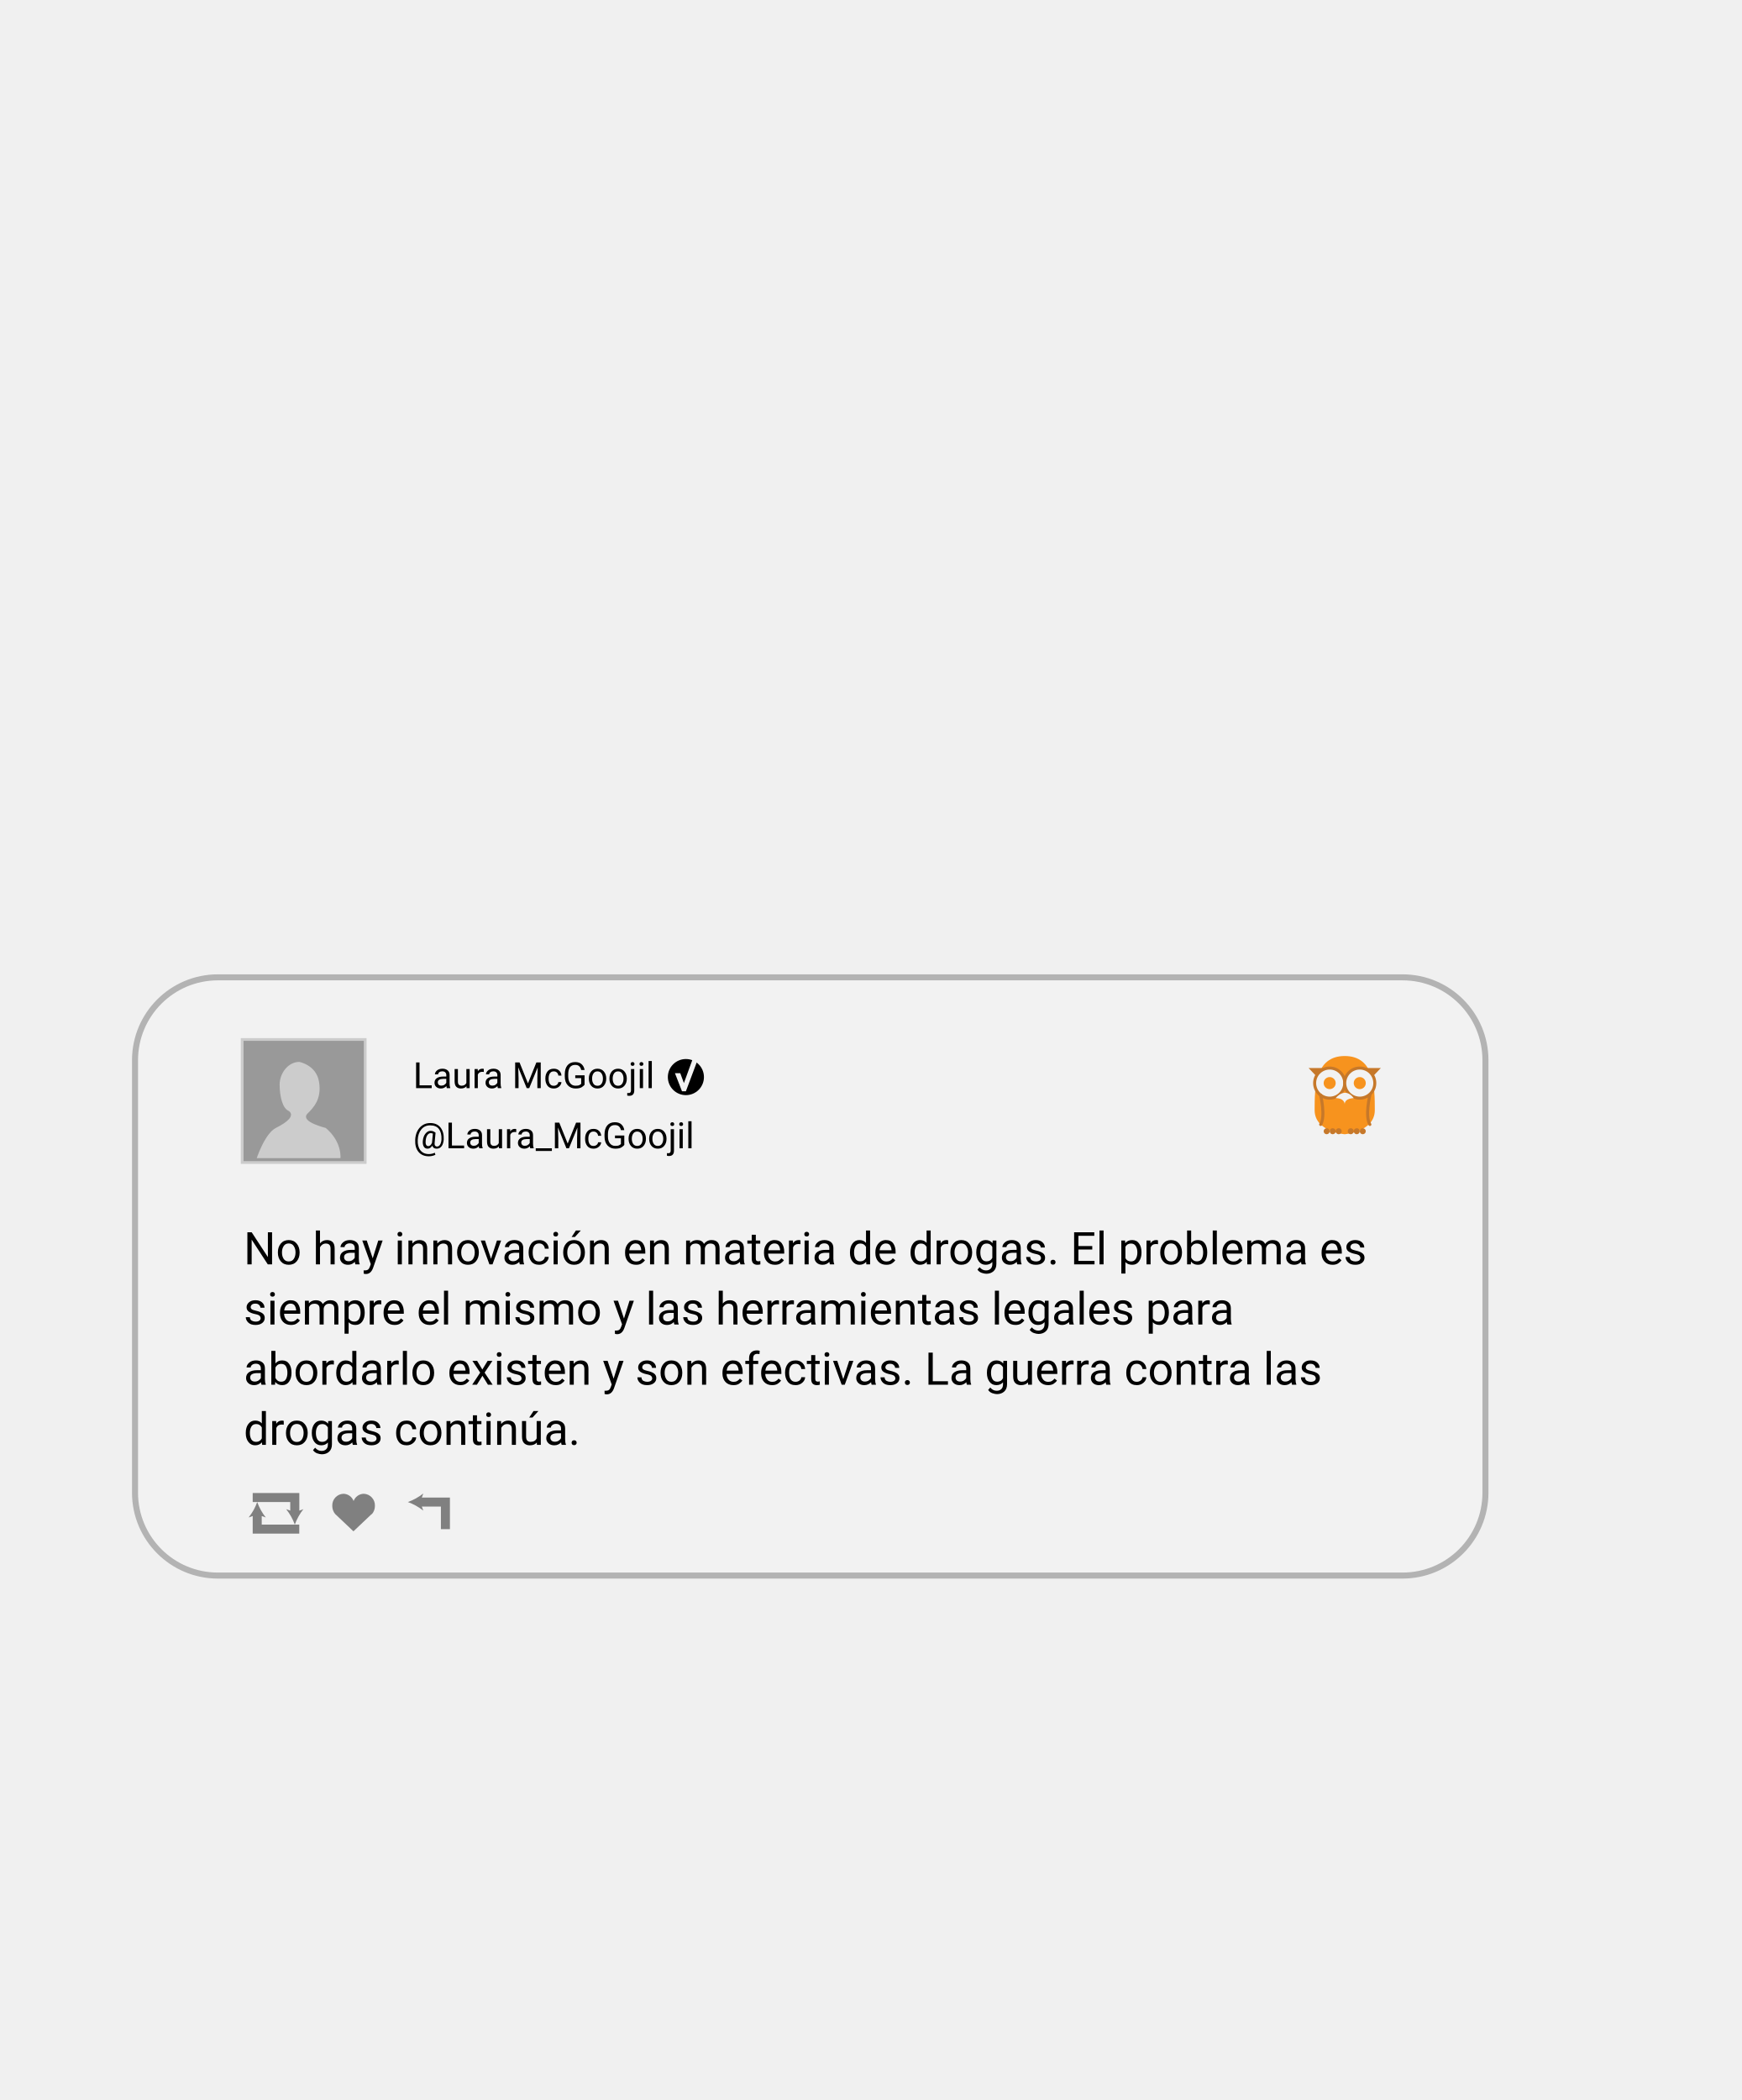
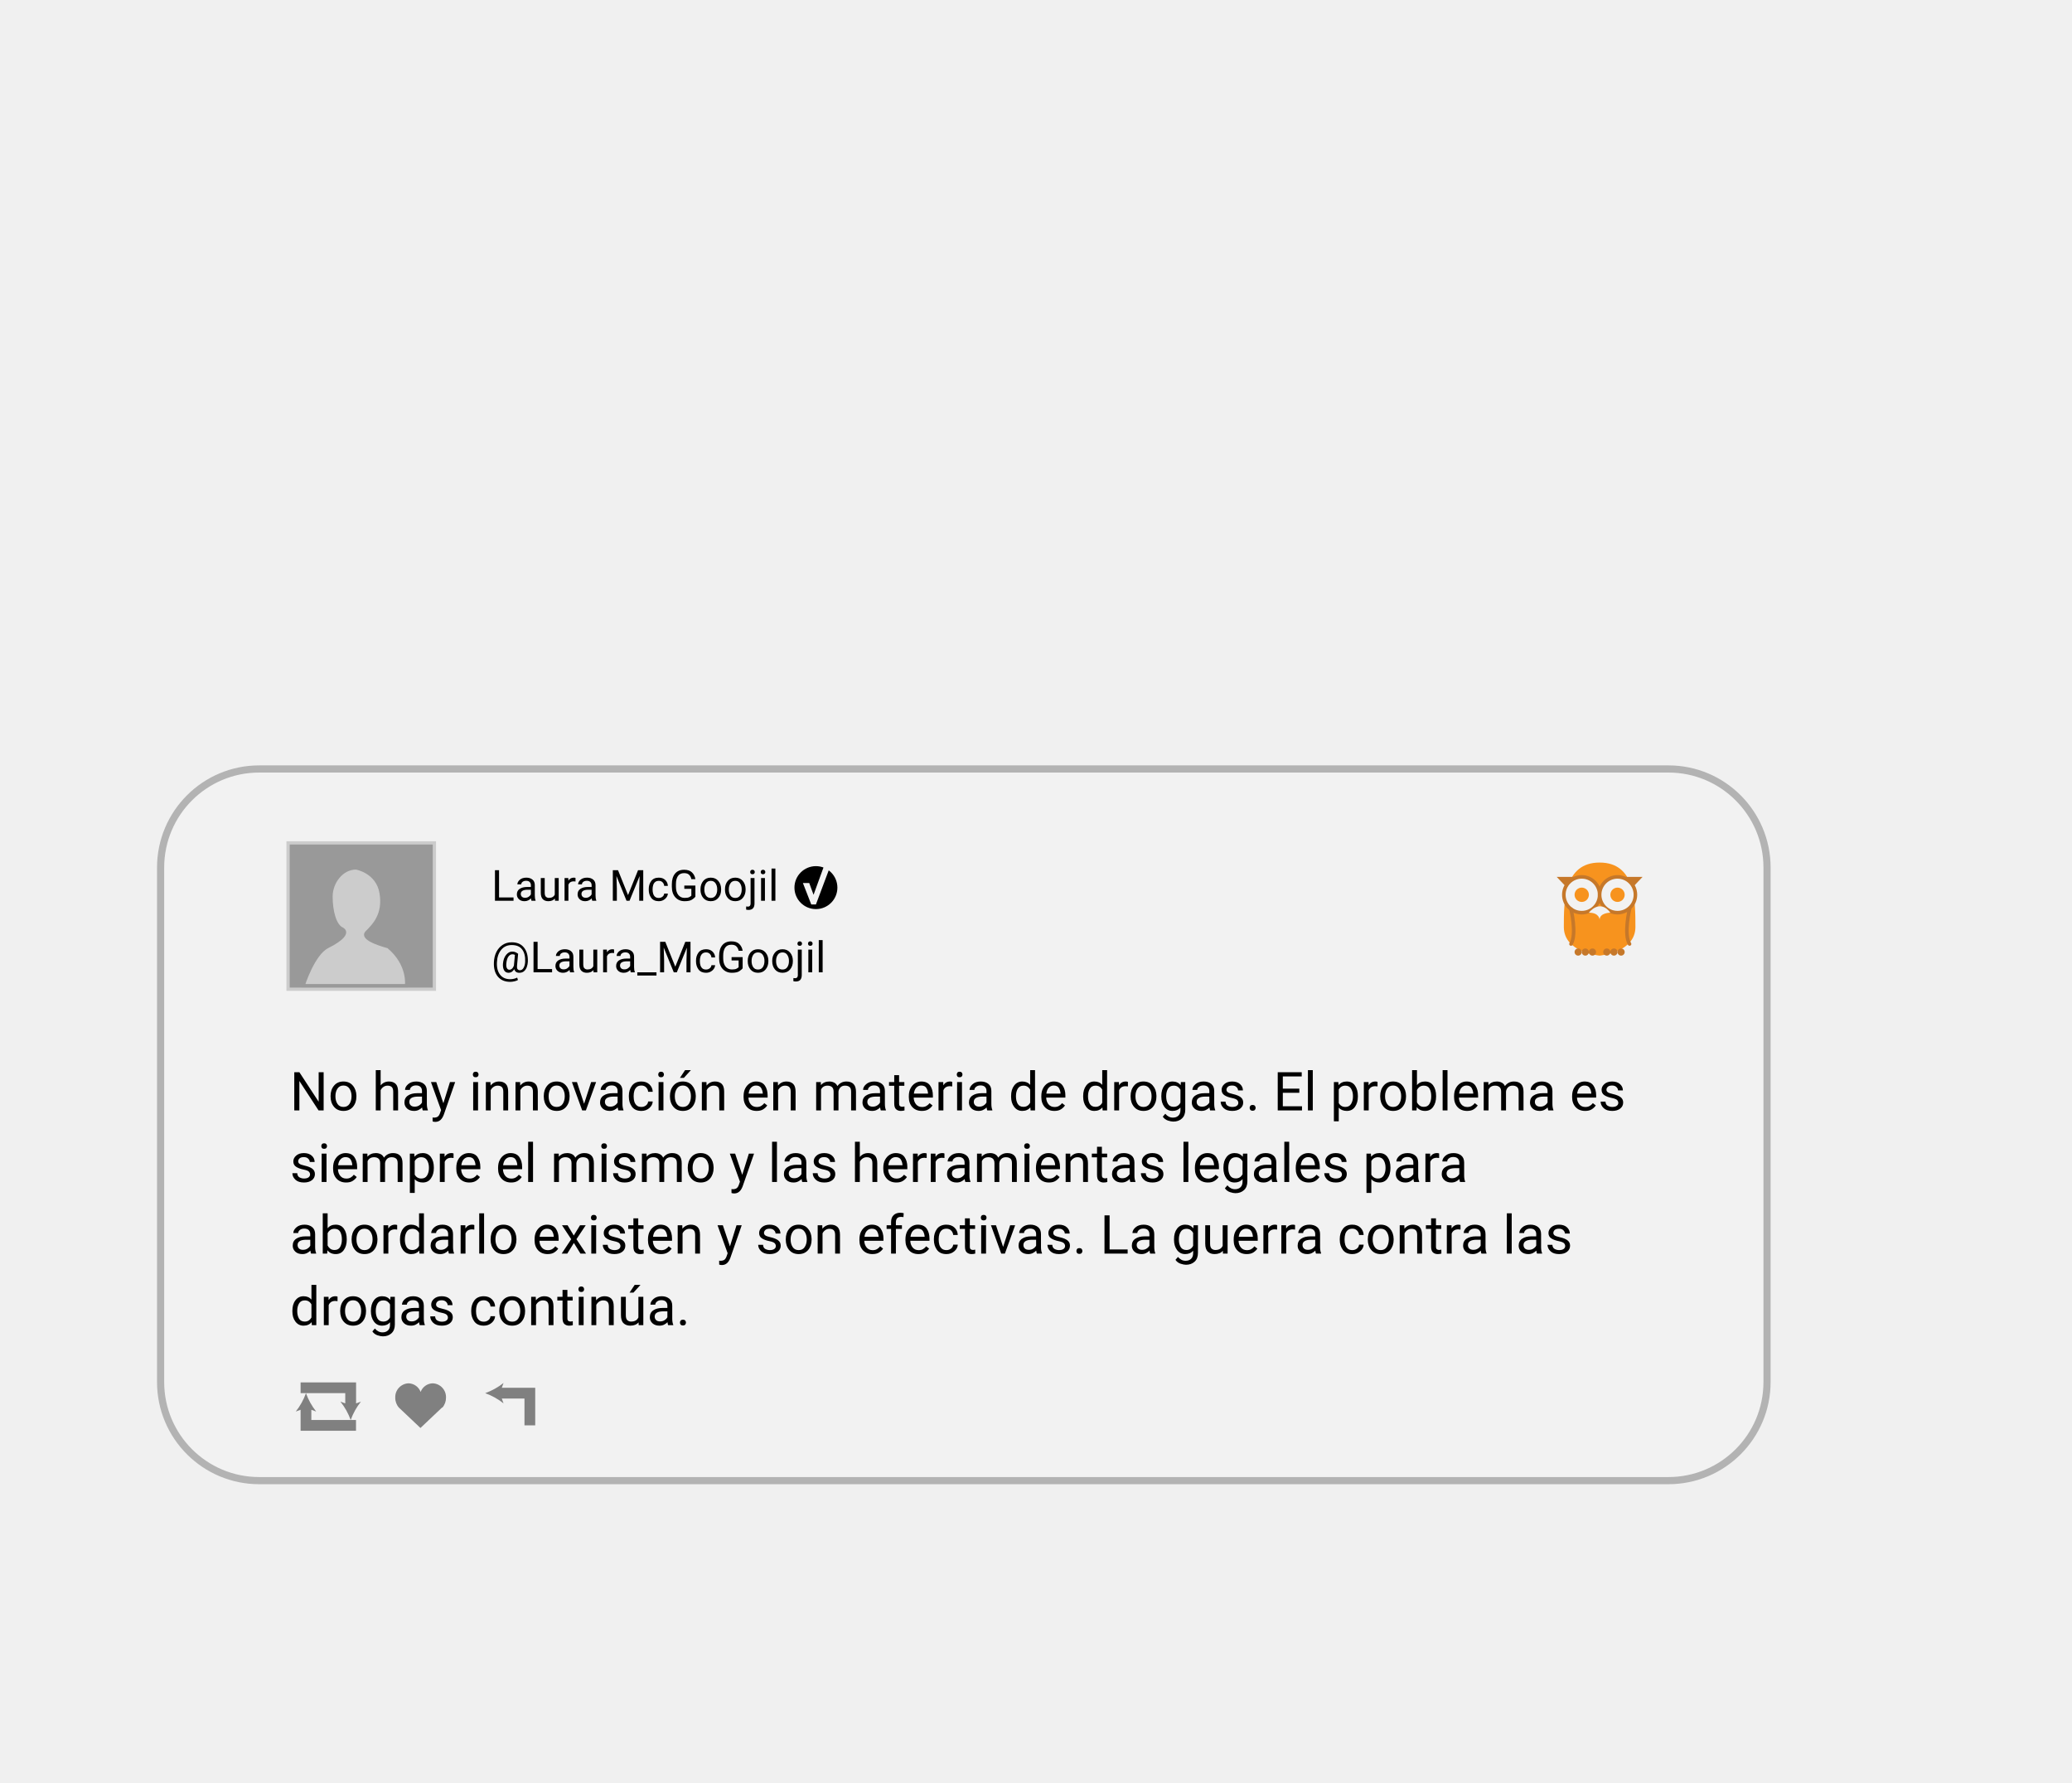
- <svg xmlns="http://www.w3.org/2000/svg" viewBox="0 0 579 698">
+ <svg xmlns="http://www.w3.org/2000/svg" viewBox="0 0 579 498">
  <defs>
    <style>
            @font-face {
            font-family: 'Roboto-Regular';
            font-style: normal;
            font-weight: 400;
            src: local('Roboto-Regular'), local('Roboto'), url(https://fonts.gstatic.com/s/roboto/v16/RxZJdnzeo3R5zSexge8UUVtXRa8TVwTICgirnJhmVJw.woff2) format('woff2');
            unicode-range: U+0000-00FF, U+0131, U+0152-0153, U+02C6, U+02DA, U+02DC, U+2000-206F, U+2074, U+20AC, U+2212, U+2215;
            }

            .cls-1,.cls-35,.cls-36,.cls-38,.cls-40,.cls-41,.cls-61{fill:none;}.cls-2{isolation:isolate;}.cls-3{clip-path:url(#clip-path);}.cls-4{fill:#523a29;}.cls-5{fill:#543928;}.cls-6{clip-path:url(#clip-path-2);}.cls-7{opacity:0.09;mix-blend-mode:multiply;}.cls-8{fill:#c7b316;}.cls-32,.cls-9{fill:#fff;}.cls-37,.cls-38,.cls-40,.cls-41,.cls-51,.cls-9{stroke:#b3b3b3;}.cls-35,.cls-36,.cls-37,.cls-38,.cls-40,.cls-41,.cls-42,.cls-51,.cls-60,.cls-62,.cls-63,.cls-9{stroke-miterlimit:10;}.cls-9{stroke-width:0.88px;}.cls-10{font-size:15px;}.cls-10,.cls-52{font-family:Roboto-Regular, Roboto;}.cls-11{letter-spacing:-0.03em;}.cls-12{letter-spacing:-0.01em;}.cls-13{letter-spacing:-0.02em;}.cls-14{letter-spacing:-0.01em;}.cls-15{letter-spacing:-0.01em;}.cls-16{letter-spacing:-0.05em;}.cls-17{letter-spacing:0.02em;}.cls-18{letter-spacing:-0.01em;}.cls-19{letter-spacing:-0.01em;}.cls-20{letter-spacing:-0.01em;}.cls-21{letter-spacing:-0.01em;}.cls-22{fill:#cc8383;}.cls-23{clip-path:url(#clip-path-3);}.cls-24{clip-path:url(#clip-path-4);}.cls-25{fill:#c6aa6d;}.cls-26,.cls-34{fill:#6e6e6e;}.cls-27{fill:#7a7a7a;}.cls-28{fill:#f2ccc0;}.cls-29{fill:#eaae99;}.cls-30{fill:#1a1a1a;}.cls-31{fill:#ad9360;}.cls-33{fill:#5c5c5c;opacity:0.23;}.cls-34{opacity:0.31;}.cls-35,.cls-36{stroke:#eaae99;}.cls-35,.cls-36,.cls-38,.cls-40,.cls-61{stroke-linecap:round;}.cls-35{stroke-width:1.28px;}.cls-36{stroke-width:0.85px;}.cls-37{fill:#b3b3b3;stroke-width:0.8px;}.cls-38{stroke-width:4.03px;}.cls-39,.cls-51,.cls-60{fill:#f2f2f2;}.cls-40{stroke-width:2.42px;}.cls-41,.cls-51{stroke-width:2px;}.cls-42,.cls-44{fill:#d3bd18;}.cls-42{stroke:#e6e6e6;stroke-width:0.79px;}.cls-43{fill:#bfab16;}.cls-45,.cls-52{font-size:12px;}.cls-45{font-family:Roboto-Bold, Roboto;font-weight:700;}.cls-46{letter-spacing:-0.02em;}.cls-47{letter-spacing:-0.06em;}.cls-48{letter-spacing:-0.01em;}.cls-49{letter-spacing:-0.01em;}.cls-50{letter-spacing:0.01em;}.cls-53{letter-spacing:0em;}.cls-54{letter-spacing:-0.02em;}.cls-55{letter-spacing:-0.01em;}.cls-56{letter-spacing:-0.01em;}.cls-57{fill:gray;}.cls-58{fill:#f7931e;}.cls-59{fill:#c6782a;}.cls-60,.cls-61{stroke:#c6782a;}.cls-61{stroke-linejoin:round;}.cls-62{fill:#999;stroke:#ccc;}.cls-62,.cls-63{stroke-width:0.91px;}.cls-63{fill:#ccc;stroke:#999;}</style>
    <clipPath id="clip-path">
      <rect class="cls-1" x="-1203.56" y="743.96" width="1388.87" height="780.86" />
    </clipPath>
    <clipPath id="clip-path-2">
      <path class="cls-1" d="M30.12,1479.61l-19-694c-219,13.94-542.11,14-545,14v-.31l-517.69-13.9-27.69,19.75-1.19,151,26.24,14.84-7.41,499.52c141-6.49,522.71,14.09,522.71,14.09v-.54C-532,1483.79-253.33,1472.7,30.12,1479.61Z" />
    </clipPath>
    <clipPath id="clip-path-3">
      <ellipse class="cls-1" cx="68.48" cy="121.64" rx="36.99" ry="38.64" />
    </clipPath>
    <clipPath id="clip-path-4">
      <rect class="cls-1" x="33.56" y="89.57" width="70.59" height="70.7" transform="translate(-0.3 0.17) rotate(-0.14)" />
    </clipPath>
  </defs>
-   <g class="cls-2">
+   <g class="cls-2" transform="translate(0 -110)">
    <g id="fondo_05a">
      <rect class="cls-51" x="44.88" y="324.85" width="448.9" height="198.84" rx="27.55" ry="27.55" />
      <text class="cls-52" transform="translate(137.33 361.67)">
                Lau
                <tspan class="cls-13" x="19.6" y="0">r</tspan>
        <tspan x="23.43" y="0">a McGoojil</tspan>
      </text>
      <text class="cls-52" transform="translate(137.33 381.67)">
                @Lau
                <tspan class="cls-13" x="30.38" y="0">r</tspan>
        <tspan x="34.2" y="0">a_McGoojil</tspan>
      </text>
      <circle cx="228" cy="358" r="6" />
      <path class="cls-39" d="M227.34,360l4.07-11.18h1.8L228,362.71H226.7l-2.34-6h1.77Z" />
      <text class="cls-10" transform="translate(81 420.25)">
                No h
                <tspan class="cls-21" x="31.22" y="0">a</tspan>
        <tspan x="39.27" y="0">y inn</tspan>
        <tspan class="cls-21" x="70.28" y="0">ov</tspan>
        <tspan x="85.88" y="0">ación en materia de d</tspan>
        <tspan class="cls-15" x="229.33" y="0">r</tspan>
        <tspan x="234.26" y="0">ogas. El p</tspan>
        <tspan class="cls-15" x="299.08" y="0">r</tspan>
        <tspan x="304.01" y="0">oblema es </tspan>
        <tspan x="0" y="20">siemp</tspan>
        <tspan class="cls-14" x="40.88" y="20">r</tspan>
        <tspan x="45.82" y="20">e el mismo y las her</tspan>
        <tspan class="cls-13" x="178.06" y="20">r</tspan>
        <tspan class="cls-53" x="182.84" y="20">amientas legales pa</tspan>
        <tspan class="cls-54" x="316.29" y="20">r</tspan>
        <tspan class="cls-53" x="321.08" y="20">a </tspan>
        <tspan x="0" y="40">abo</tspan>
        <tspan class="cls-14" x="25.13" y="40">r</tspan>
        <tspan x="30.07" y="40">darlo existen y son e</tspan>
        <tspan class="cls-55" x="166.3" y="40">f</tspan>
        <tspan x="171.33" y="40">ecti</tspan>
        <tspan class="cls-56" x="195.67" y="40">v</tspan>
        <tspan x="202.83" y="40">as. La guer</tspan>
        <tspan class="cls-13" x="276.03" y="40">r</tspan>
        <tspan x="280.82" y="40">a cont</tspan>
        <tspan class="cls-13" x="322.27" y="40">r</tspan>
        <tspan x="327.05" y="40">a las </tspan>
        <tspan x="0" y="60">d</tspan>
        <tspan class="cls-15" x="8.46" y="60">r</tspan>
        <tspan x="13.39" y="60">ogas continúa.</tspan>
      </text>
      <path class="cls-57" d="M87,506.75v-2.86l1.35.49a18.13,18.13,0,0,1-2.85-5.13,18.12,18.12,0,0,1-2.85,5.13l1.35-.49v5.86H99.48v-3H87Z" />
      <path class="cls-57" d="M96.48,502.11l-1.35-.49A18.13,18.13,0,0,1,98,506.75a18.12,18.12,0,0,1,2.85-5.13l-1.35.49v-5.86H84v3H96.48Z" />
      <path class="cls-57" d="M123.63,503.27h0a4.16,4.16,0,0,0,1-2.77,3.86,3.86,0,0,0-3.7-4,3.7,3.7,0,0,0-3.39,2.41,3.7,3.7,0,0,0-3.39-2.41,3.86,3.86,0,0,0-3.7,4,4.16,4.16,0,0,0,1,2.77h0c.08.08.16.16.25.23l5.79,5.48,5.84-5.53.18-.17Z" />
      <path class="cls-57" d="M140.22,497.75l.49-1.35a18.12,18.12,0,0,1-5.13,2.85,18.13,18.13,0,0,1,5.13,2.85l-.49-1.35h6.34v7.5h3v-10.5Z" />
      <path class="cls-58" d="M457,369c0,7.18-10,8-10,8s-10-.82-10-8,0-18,10-18S457,361.82,457,369Z" />
      <polygon class="cls-59" points="459 355 453 355 456.44 357.7 459 355" />
      <polygon class="cls-59" points="435 355 441 355 437.56 357.7 435 355" />
      <circle class="cls-60" cx="442" cy="360" r="5" />
      <circle class="cls-60" cx="452" cy="360" r="5" />
      <path class="cls-39" d="M447,367s0-2-3-2c0,0,3-4,6,0C450,365,447,365,447,367Z" />
      <circle class="cls-58" cx="442" cy="360" r="2" />
      <circle class="cls-58" cx="452" cy="360" r="2" />
      <circle class="cls-59" cx="445" cy="376" r="1" />
      <circle class="cls-59" cx="443" cy="376" r="1" />
      <circle class="cls-59" cx="441" cy="376" r="1" />
      <circle class="cls-59" cx="453" cy="376" r="1" />
      <circle class="cls-59" cx="451" cy="376" r="1" />
      <circle class="cls-59" cx="449" cy="376" r="1" />
      <path class="cls-61" d="M439,364s1.68,7,0,9.75" />
      <path class="cls-61" d="M455.36,364s-1.68,7,0,9.75" />
      <rect class="cls-62" x="80.5" y="345.5" width="40.89" height="40.89" />
      <path class="cls-63" d="M99.5,352.5c-4,0-7,4-7,8s1,8,3,9,0,3-4,5-6.79,10.89-6.79,10.89H113.6s.9-5.89-5.1-10.89c0,0-8-2-6-4s5-5,4-11S99.5,352.5,99.5,352.5Z" />
    </g>
  </g>
</svg>
